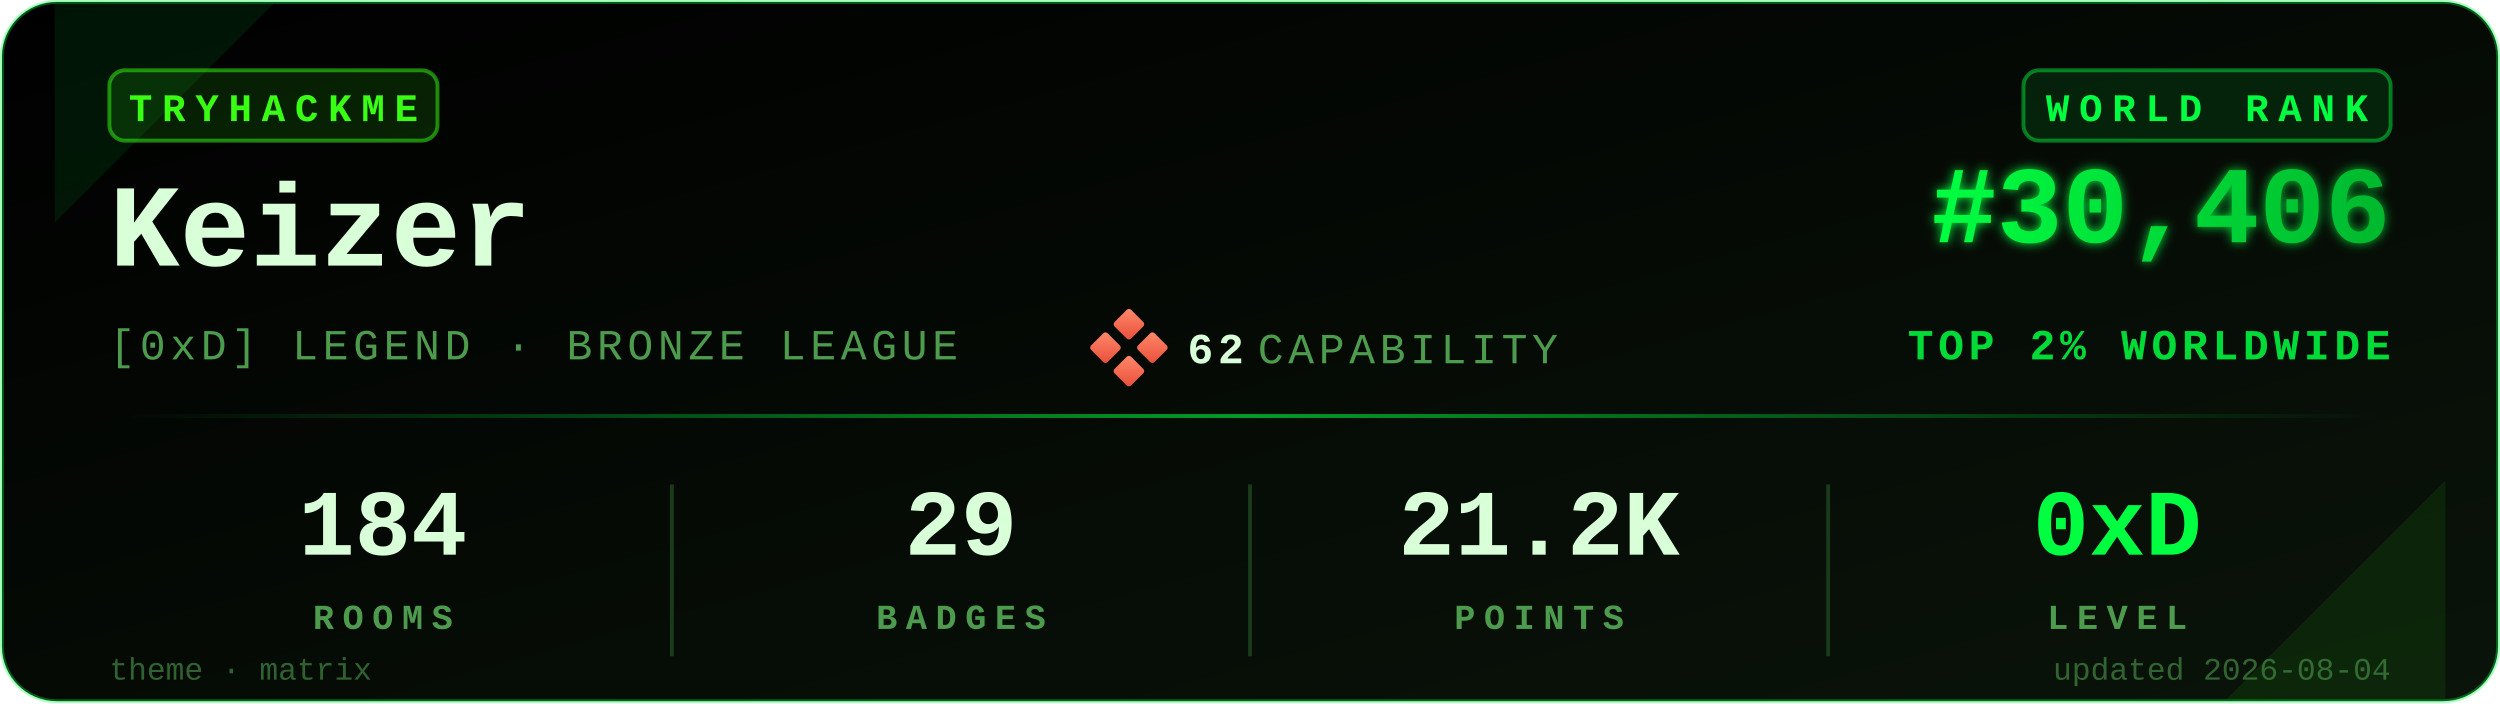
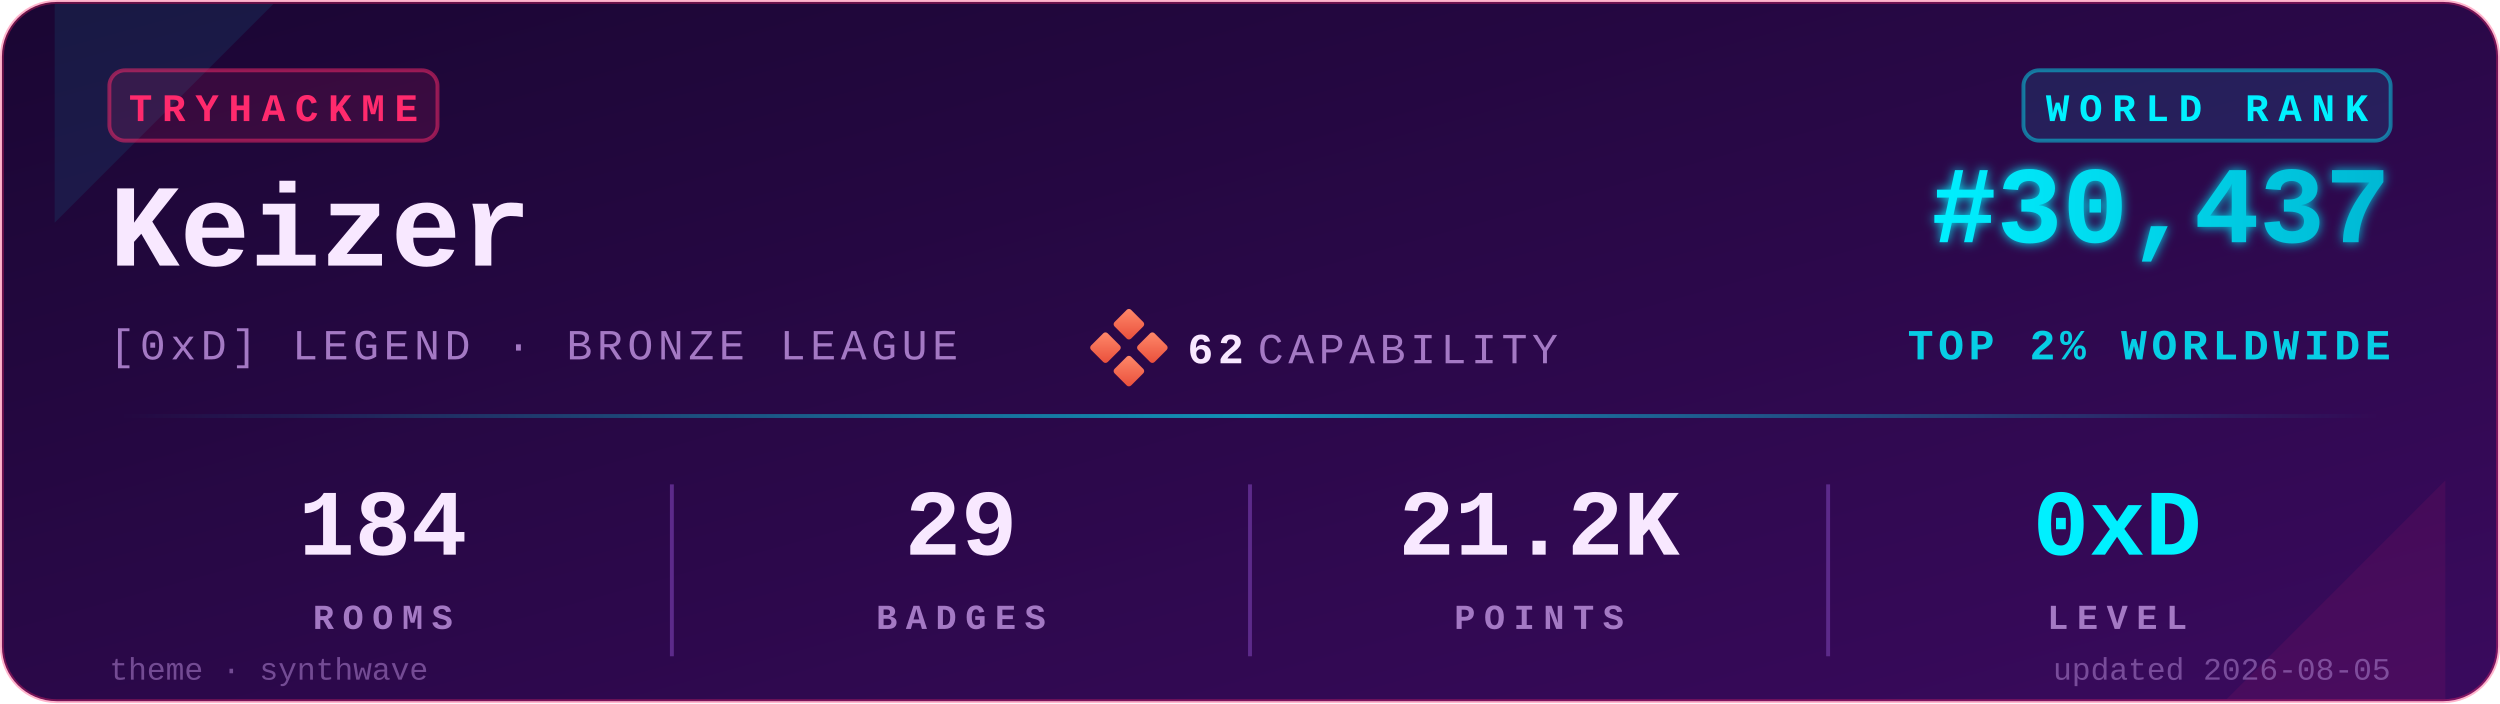
<svg xmlns="http://www.w3.org/2000/svg" viewBox="0 0 640 180" width="640" height="180" role="img" aria-label="TryHackMe stats for Keizer">
  <defs>
    <linearGradient id="bgGrad" x1="0" y1="0" x2="1" y2="1">
-       <stop offset="0%" stop-color="#000000" />
-       <stop offset="100%" stop-color="#0a140a" />
+       <stop offset="0%" stop-color="#1a0633" />
+       <stop offset="100%" stop-color="#3a0a5e" />
    </linearGradient>
    <linearGradient id="rankGrad" x1="0" y1="0" x2="1" y2="0">
-       <stop offset="0%" stop-color="#00FF41" />
-       <stop offset="100%" stop-color="#00B82E" />
+       <stop offset="0%" stop-color="#00F0FF" />
+       <stop offset="100%" stop-color="#00B8D4" />
    </linearGradient>
    <linearGradient id="accentGrad" x1="0" y1="0" x2="1" y2="0">
-       <stop offset="0%" stop-color="#00FF41" stop-opacity="0" />
-       <stop offset="50%" stop-color="#00FF41" stop-opacity="0.6" />
-       <stop offset="100%" stop-color="#00FF41" stop-opacity="0" />
+       <stop offset="0%" stop-color="#00F0FF" stop-opacity="0" />
+       <stop offset="50%" stop-color="#00F0FF" stop-opacity="0.6" />
+       <stop offset="100%" stop-color="#00F0FF" stop-opacity="0" />
    </linearGradient>
    <linearGradient id="capGrad" x1="0" y1="0" x2="1" y2="1">
      <stop offset="0%" stop-color="#ff8a6b" />
      <stop offset="100%" stop-color="#e94e3a" />
    </linearGradient>
    <filter id="glow" x="-20%" y="-20%" width="140%" height="140%">
      <feGaussianBlur stdDeviation="1.4" result="b" />
      <feMerge>
        <feMergeNode in="b" />
        <feMergeNode in="SourceGraphic" />
      </feMerge>
    </filter>
  </defs>
-   <rect x="0.5" y="0.5" width="639" height="179" rx="14" ry="14" fill="url(#bgGrad)" stroke="#00FF41" stroke-opacity="0.35" stroke-width="1" />
-   <path d="M 14,1 L 70,1 L 14,57 Z" fill="#00FF41" opacity="0.08" />
-   <path d="M 626,179 L 570,179 L 626,123 Z" fill="#39FF14" opacity="0.08" />
+   <rect x="0.5" y="0.5" width="639" height="179" rx="14" ry="14" fill="url(#bgGrad)" stroke="#FF2A6D" stroke-opacity="0.35" stroke-width="1" />
+   <path d="M 14,1 L 70,1 L 14,57 Z" fill="#00F0FF" opacity="0.08" />
+   <path d="M 626,179 L 570,179 L 626,123 Z" fill="#FF2A6D" opacity="0.08" />
  <g transform="translate(28,18)">
-     <rect x="0" y="0" width="84" height="18" rx="4" ry="4" fill="#39FF14" fill-opacity="0.12" stroke="#39FF14" stroke-opacity="0.5" />
-     <text x="42" y="13" fill="#39FF14" font-family="ui-monospace,'SF Mono','Menlo','Cascadia Code','Consolas','Liberation Mono',monospace" font-size="10" font-weight="700" letter-spacing="2.5" text-anchor="middle">TRYHACKME</text>
+     <rect x="0" y="0" width="84" height="18" rx="4" ry="4" fill="#FF2A6D" fill-opacity="0.12" stroke="#FF2A6D" stroke-opacity="0.5" />
+     <text x="42" y="13" fill="#FF2A6D" font-family="ui-monospace,'SF Mono','Menlo','Cascadia Code','Consolas','Liberation Mono',monospace" font-size="10" font-weight="700" letter-spacing="2.5" text-anchor="middle">TRYHACKME</text>
  </g>
-   <text x="28" y="68" fill="#D9FFD9" font-family="ui-monospace,'SF Mono','Menlo','Cascadia Code','Consolas','Liberation Mono',monospace" font-size="30" font-weight="700">Keizer</text>
-   <text x="28" y="92" fill="#4D9C4D" font-family="ui-monospace,'SF Mono','Menlo','Cascadia Code','Consolas','Liberation Mono',monospace" font-size="11" font-weight="500" letter-spacing="1.2">[0xD] LEGEND · BRONZE LEAGUE</text>
+   <text x="28" y="68" fill="#F8E8FF" font-family="ui-monospace,'SF Mono','Menlo','Cascadia Code','Consolas','Liberation Mono',monospace" font-size="30" font-weight="700">Keizer</text>
+   <text x="28" y="92" fill="#A479C4" font-family="ui-monospace,'SF Mono','Menlo','Cascadia Code','Consolas','Liberation Mono',monospace" font-size="11" font-weight="500" letter-spacing="1.2">[0xD] LEGEND · BRONZE LEAGUE</text>
  <g transform="translate(280,80)">
    <rect x="6" y="0" width="6" height="6" rx="0.8" fill="url(#capGrad)" transform="rotate(45 9 3)" />
    <rect x="0" y="6" width="6" height="6" rx="0.8" fill="url(#capGrad)" transform="rotate(45 3 9)" />
    <rect x="12" y="6" width="6" height="6" rx="0.8" fill="url(#capGrad)" transform="rotate(45 15 9)" />
    <rect x="6" y="12" width="6" height="6" rx="0.8" fill="url(#capGrad)" transform="rotate(45 9 15)" />
-     <text x="24" y="13" fill="#D9FFD9" font-family="ui-monospace,'SF Mono','Menlo','Cascadia Code','Consolas','Liberation Mono',monospace" font-size="11" font-weight="700" letter-spacing="1.2">62</text>
-     <text x="42" y="13" fill="#4D9C4D" font-family="ui-monospace,'SF Mono','Menlo','Cascadia Code','Consolas','Liberation Mono',monospace" font-size="11" font-weight="500" letter-spacing="1.2">CAPABILITY</text>
+     <text x="24" y="13" fill="#F8E8FF" font-family="ui-monospace,'SF Mono','Menlo','Cascadia Code','Consolas','Liberation Mono',monospace" font-size="11" font-weight="700" letter-spacing="1.2">62</text>
+     <text x="42" y="13" fill="#A479C4" font-family="ui-monospace,'SF Mono','Menlo','Cascadia Code','Consolas','Liberation Mono',monospace" font-size="11" font-weight="500" letter-spacing="1.2">CAPABILITY</text>
  </g>
  <g transform="translate(612,18)">
-     <rect x="-94" y="0" width="94" height="18" rx="4" ry="4" fill="#00FF41" fill-opacity="0.10" stroke="#00FF41" stroke-opacity="0.45" />
-     <text x="-47" y="13" fill="#00FF41" font-family="ui-monospace,'SF Mono','Menlo','Cascadia Code','Consolas','Liberation Mono',monospace" font-size="10" font-weight="700" letter-spacing="2.5" text-anchor="middle">WORLD RANK</text>
+     <rect x="-94" y="0" width="94" height="18" rx="4" ry="4" fill="#00F0FF" fill-opacity="0.10" stroke="#00F0FF" stroke-opacity="0.45" />
+     <text x="-47" y="13" fill="#00F0FF" font-family="ui-monospace,'SF Mono','Menlo','Cascadia Code','Consolas','Liberation Mono',monospace" font-size="10" font-weight="700" letter-spacing="2.5" text-anchor="middle">WORLD RANK</text>
  </g>
-   <text x="612" y="62" fill="url(#rankGrad)" font-family="ui-monospace,'SF Mono','Menlo','Cascadia Code','Consolas','Liberation Mono',monospace" font-size="28" font-weight="700" text-anchor="end" filter="url(#glow)">#30,406</text>
-   <text x="612" y="92" fill="#00FF41" fill-opacity="0.85" font-family="ui-monospace,'SF Mono','Menlo','Cascadia Code','Consolas','Liberation Mono',monospace" font-size="11" font-weight="600" letter-spacing="1.2" text-anchor="end">TOP 2% WORLDWIDE</text>
+   <text x="612" y="62" fill="url(#rankGrad)" font-family="ui-monospace,'SF Mono','Menlo','Cascadia Code','Consolas','Liberation Mono',monospace" font-size="28" font-weight="700" text-anchor="end" filter="url(#glow)">#30,437</text>
+   <text x="612" y="92" fill="#00F0FF" fill-opacity="0.85" font-family="ui-monospace,'SF Mono','Menlo','Cascadia Code','Consolas','Liberation Mono',monospace" font-size="11" font-weight="600" letter-spacing="1.2" text-anchor="end">TOP 2% WORLDWIDE</text>
  <rect x="28" y="106" width="584" height="1" fill="url(#accentGrad)" />
  <g font-family="ui-monospace,'SF Mono','Menlo','Cascadia Code','Consolas','Liberation Mono',monospace" text-anchor="middle">
-     <text x="98" y="142" fill="#D9FFD9" font-size="24" font-weight="700">184</text>
-     <text x="98" y="161" fill="#4D9C4D" font-size="9" font-weight="600" letter-spacing="2.2">ROOMS</text>
-     <text x="246" y="142" fill="#D9FFD9" font-size="24" font-weight="700">29</text>
-     <text x="246" y="161" fill="#4D9C4D" font-size="9" font-weight="600" letter-spacing="2.2">BADGES</text>
-     <text x="394" y="142" fill="#D9FFD9" font-size="24" font-weight="700">21.2K</text>
-     <text x="394" y="161" fill="#4D9C4D" font-size="9" font-weight="600" letter-spacing="2.2">POINTS</text>
-     <text x="542" y="142" fill="#00FF41" font-size="24" font-weight="700">0xD</text>
-     <text x="542" y="161" fill="#4D9C4D" font-size="9" font-weight="600" letter-spacing="2.2">LEVEL</text>
+     <text x="98" y="142" fill="#F8E8FF" font-size="24" font-weight="700">184</text>
+     <text x="98" y="161" fill="#A479C4" font-size="9" font-weight="600" letter-spacing="2.2">ROOMS</text>
+     <text x="246" y="142" fill="#F8E8FF" font-size="24" font-weight="700">29</text>
+     <text x="246" y="161" fill="#A479C4" font-size="9" font-weight="600" letter-spacing="2.2">BADGES</text>
+     <text x="394" y="142" fill="#F8E8FF" font-size="24" font-weight="700">21.2K</text>
+     <text x="394" y="161" fill="#A479C4" font-size="9" font-weight="600" letter-spacing="2.2">POINTS</text>
+     <text x="542" y="142" fill="#00F0FF" font-size="24" font-weight="700">0xD</text>
+     <text x="542" y="161" fill="#A479C4" font-size="9" font-weight="600" letter-spacing="2.2">LEVEL</text>
  </g>
-   <line x1="172" y1="124" x2="172" y2="168" stroke="#1a3a1a" stroke-width="1" />
-   <line x1="320" y1="124" x2="320" y2="168" stroke="#1a3a1a" stroke-width="1" />
-   <line x1="468" y1="124" x2="468" y2="168" stroke="#1a3a1a" stroke-width="1" />
-   <text x="28" y="174" fill="#4D9C4D" fill-opacity="0.6" font-family="ui-monospace,'SF Mono','Menlo','Cascadia Code','Consolas','Liberation Mono',monospace" font-size="8" font-weight="500">theme · matrix</text>
-   <text x="612" y="174" fill="#4D9C4D" fill-opacity="0.6" font-family="ui-monospace,'SF Mono','Menlo','Cascadia Code','Consolas','Liberation Mono',monospace" font-size="8" font-weight="500" text-anchor="end">updated 2026-08-04</text>
+   <line x1="172" y1="124" x2="172" y2="168" stroke="#5C2A8A" stroke-width="1" />
+   <line x1="320" y1="124" x2="320" y2="168" stroke="#5C2A8A" stroke-width="1" />
+   <line x1="468" y1="124" x2="468" y2="168" stroke="#5C2A8A" stroke-width="1" />
+   <text x="28" y="174" fill="#A479C4" fill-opacity="0.6" font-family="ui-monospace,'SF Mono','Menlo','Cascadia Code','Consolas','Liberation Mono',monospace" font-size="8" font-weight="500">theme · synthwave</text>
+   <text x="612" y="174" fill="#A479C4" fill-opacity="0.6" font-family="ui-monospace,'SF Mono','Menlo','Cascadia Code','Consolas','Liberation Mono',monospace" font-size="8" font-weight="500" text-anchor="end">updated 2026-08-05</text>
</svg>
